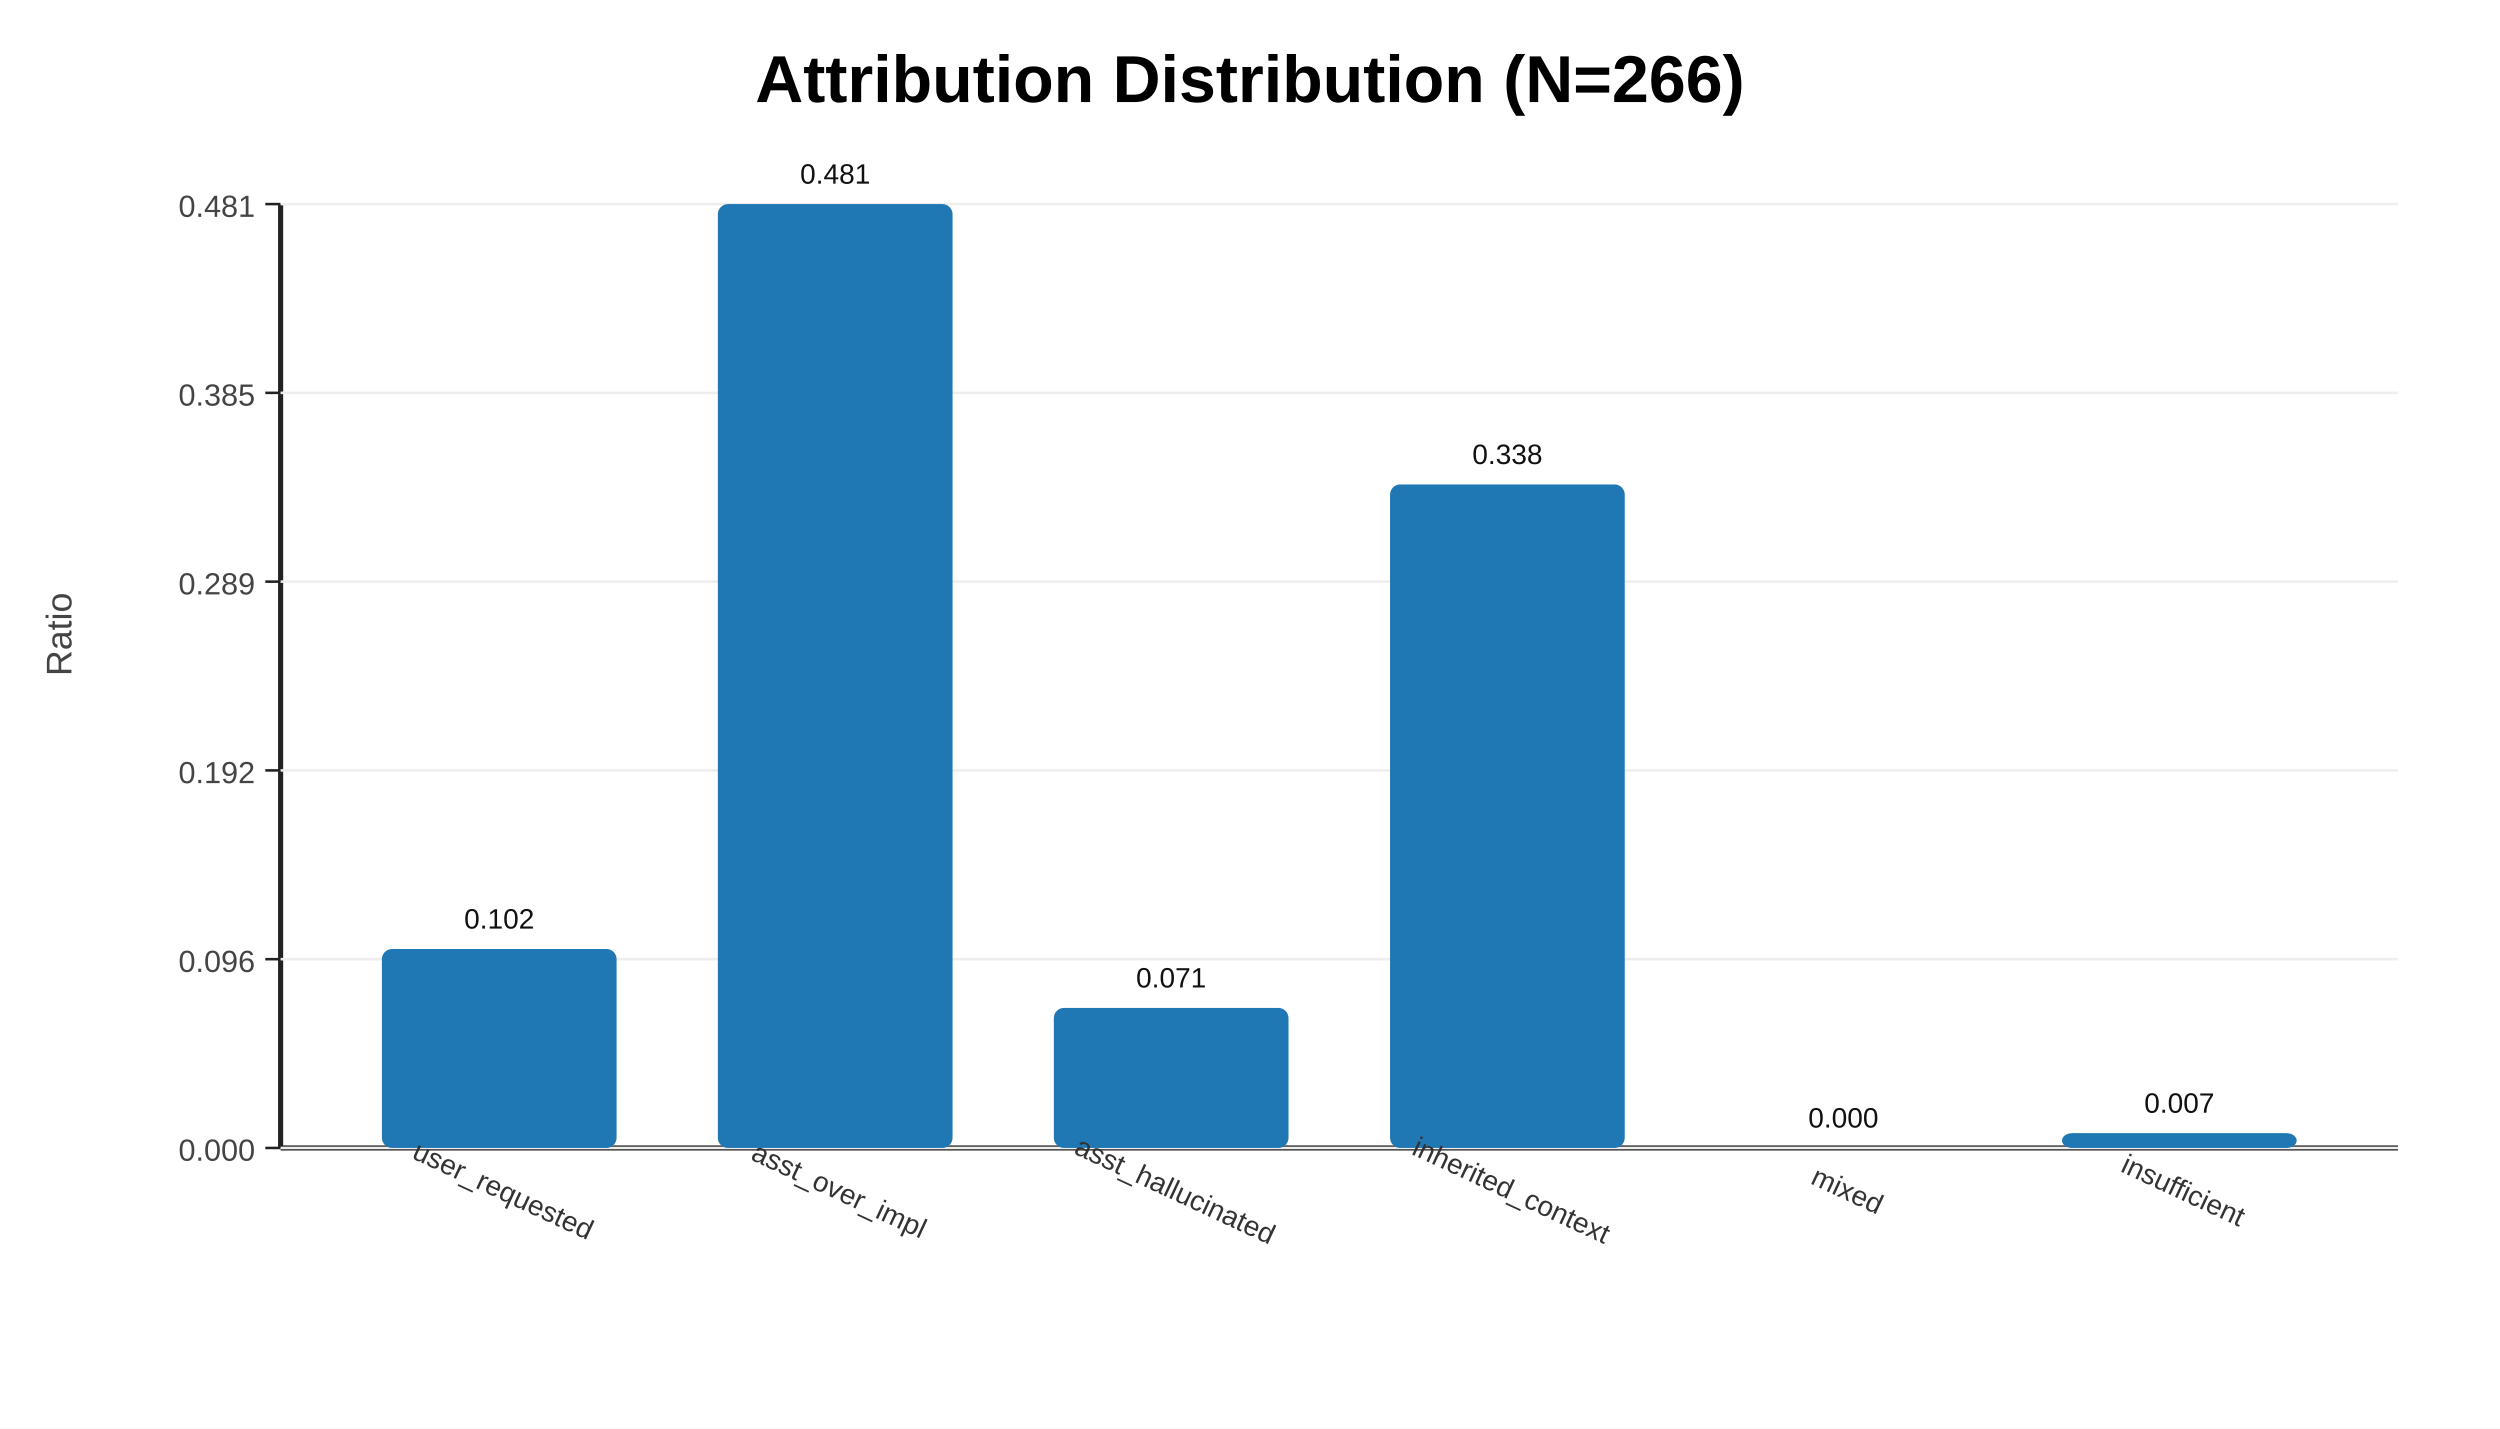
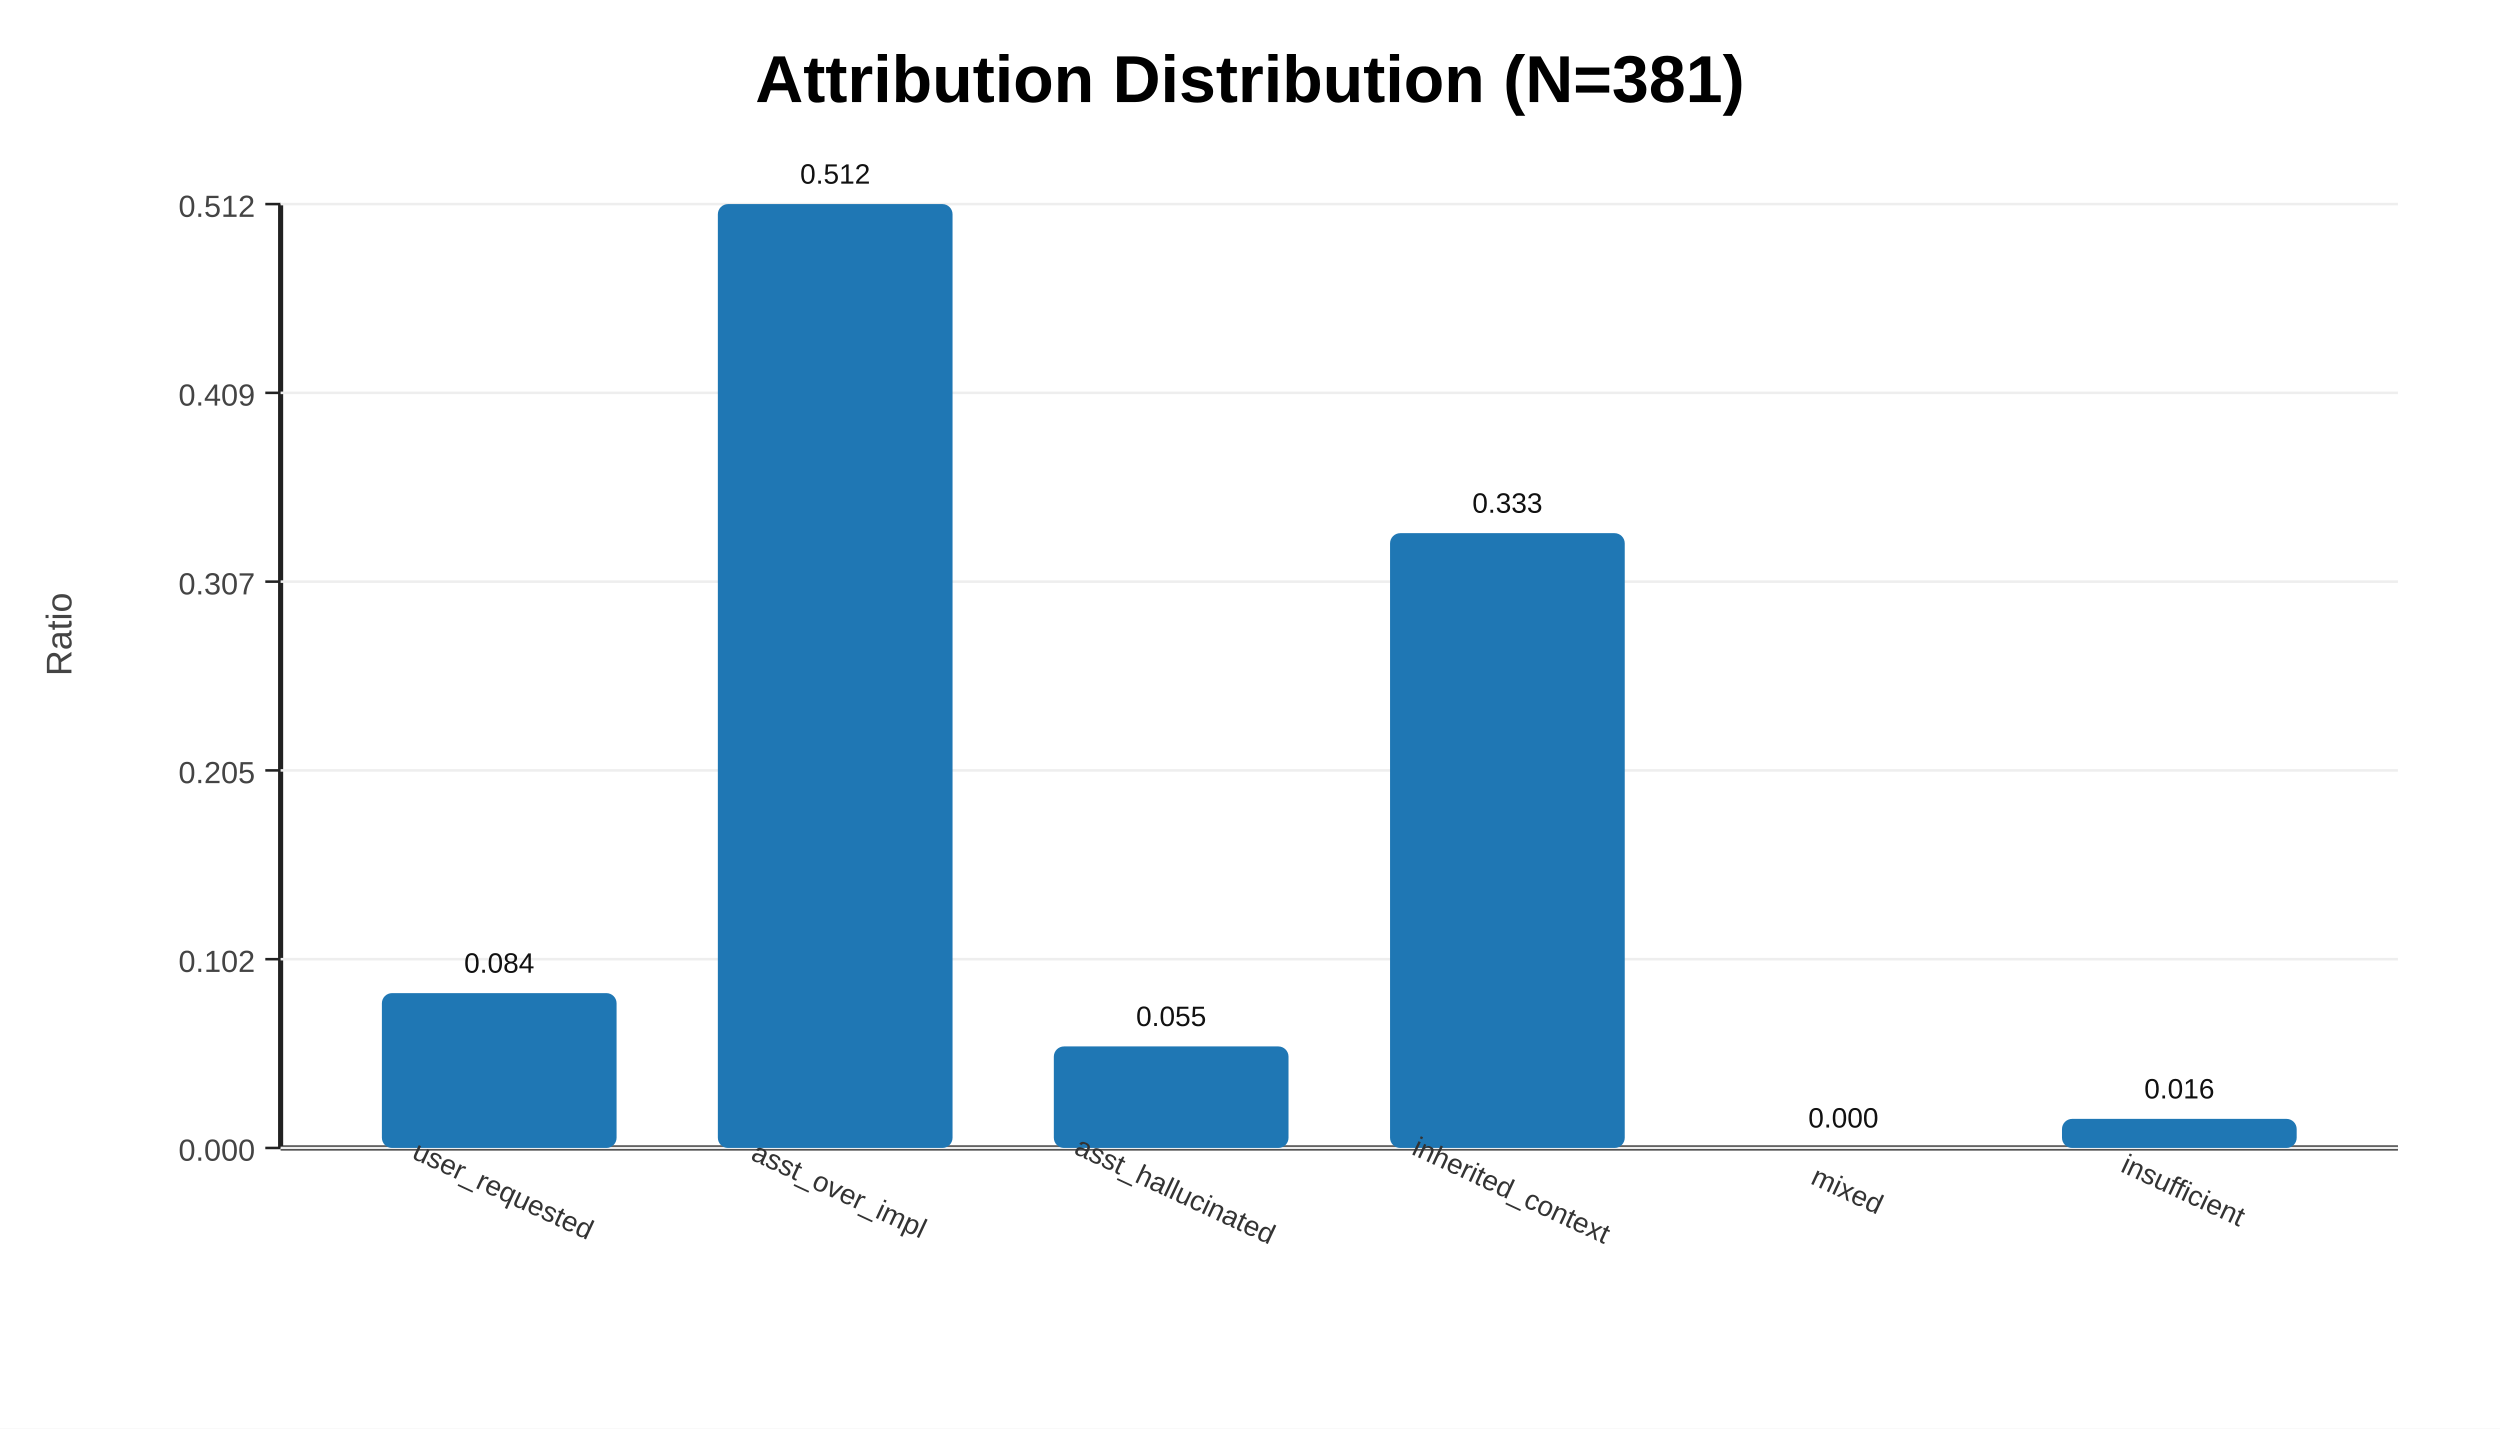
<svg xmlns="http://www.w3.org/2000/svg" width="980" height="560" viewBox="0 0 980 560">
  <rect width="100%" height="100%" fill="white" />
-   <text x="490.0" y="40" text-anchor="middle" font-family="Arial" font-size="26" font-weight="700">Attribution Distribution (N=266)</text>
+   <text x="490.0" y="40" text-anchor="middle" font-family="Arial" font-size="26" font-weight="700">Attribution Distribution (N=381)</text>
  <line x1="110" y1="450" x2="940" y2="450" stroke="#222" stroke-width="2" />
  <line x1="110" y1="80" x2="110" y2="450" stroke="#222" stroke-width="2" />
  <line x1="104" y1="450.0" x2="110" y2="450.0" stroke="#222" stroke-width="1" />
  <text x="100" y="455.0" text-anchor="end" font-family="Arial" font-size="12" fill="#444">0.000</text>
  <line x1="110" y1="450.0" x2="940" y2="450.0" stroke="#eee" stroke-width="1" />
  <line x1="104" y1="376.0" x2="110" y2="376.0" stroke="#222" stroke-width="1" />
-   <text x="100" y="381.0" text-anchor="end" font-family="Arial" font-size="12" fill="#444">0.096</text>
+   <text x="100" y="381.0" text-anchor="end" font-family="Arial" font-size="12" fill="#444">0.102</text>
  <line x1="110" y1="376.0" x2="940" y2="376.0" stroke="#eee" stroke-width="1" />
  <line x1="104" y1="302.0" x2="110" y2="302.0" stroke="#222" stroke-width="1" />
-   <text x="100" y="307.0" text-anchor="end" font-family="Arial" font-size="12" fill="#444">0.192</text>
+   <text x="100" y="307.0" text-anchor="end" font-family="Arial" font-size="12" fill="#444">0.205</text>
  <line x1="110" y1="302.0" x2="940" y2="302.0" stroke="#eee" stroke-width="1" />
  <line x1="104" y1="228.0" x2="110" y2="228.0" stroke="#222" stroke-width="1" />
-   <text x="100" y="233.0" text-anchor="end" font-family="Arial" font-size="12" fill="#444">0.289</text>
+   <text x="100" y="233.0" text-anchor="end" font-family="Arial" font-size="12" fill="#444">0.307</text>
  <line x1="110" y1="228.0" x2="940" y2="228.0" stroke="#eee" stroke-width="1" />
  <line x1="104" y1="154.0" x2="110" y2="154.0" stroke="#222" stroke-width="1" />
-   <text x="100" y="159.0" text-anchor="end" font-family="Arial" font-size="12" fill="#444">0.385</text>
+   <text x="100" y="159.0" text-anchor="end" font-family="Arial" font-size="12" fill="#444">0.409</text>
  <line x1="110" y1="154.0" x2="940" y2="154.0" stroke="#eee" stroke-width="1" />
  <line x1="104" y1="80.0" x2="110" y2="80.0" stroke="#222" stroke-width="1" />
-   <text x="100" y="85.0" text-anchor="end" font-family="Arial" font-size="12" fill="#444">0.481</text>
+   <text x="100" y="85.0" text-anchor="end" font-family="Arial" font-size="12" fill="#444">0.512</text>
  <line x1="110" y1="80.0" x2="940" y2="80.0" stroke="#eee" stroke-width="1" />
  <text x="28" y="265.0" transform="rotate(-90 28,265.0)" font-family="Arial" font-size="14" fill="#444">Ratio</text>
-   <rect x="149.7" y="372.0" width="92" height="78.0" fill="#1f77b4" rx="4" />
-   <text x="195.7" y="364.0" text-anchor="middle" font-family="Arial" font-size="11" fill="#111">0.102</text>
+   <rect x="149.7" y="389.3" width="92" height="60.7" fill="#1f77b4" rx="4" />
+   <text x="195.7" y="381.3" text-anchor="middle" font-family="Arial" font-size="11" fill="#111">0.084</text>
  <text x="195.7" y="470" text-anchor="middle" font-family="Arial" font-size="11" fill="#333" transform="rotate(25 195.7,470)">user_requested</text>
  <rect x="281.4" y="80.0" width="92" height="370.0" fill="#1f77b4" rx="4" />
-   <text x="327.4" y="72.0" text-anchor="middle" font-family="Arial" font-size="11" fill="#111">0.481</text>
+   <text x="327.4" y="72.0" text-anchor="middle" font-family="Arial" font-size="11" fill="#111">0.512</text>
  <text x="327.4" y="470" text-anchor="middle" font-family="Arial" font-size="11" fill="#333" transform="rotate(25 327.4,470)">asst_over_impl</text>
-   <rect x="413.1" y="395.1" width="92" height="54.9" fill="#1f77b4" rx="4" />
-   <text x="459.1" y="387.1" text-anchor="middle" font-family="Arial" font-size="11" fill="#111">0.071</text>
+   <rect x="413.1" y="410.2" width="92" height="39.8" fill="#1f77b4" rx="4" />
+   <text x="459.1" y="402.2" text-anchor="middle" font-family="Arial" font-size="11" fill="#111">0.055</text>
  <text x="459.1" y="470" text-anchor="middle" font-family="Arial" font-size="11" fill="#333" transform="rotate(25 459.1,470)">asst_hallucinated</text>
-   <rect x="544.9" y="189.9" width="92" height="260.1" fill="#1f77b4" rx="4" />
-   <text x="590.9" y="181.9" text-anchor="middle" font-family="Arial" font-size="11" fill="#111">0.338</text>
+   <rect x="544.9" y="209.0" width="92" height="241.0" fill="#1f77b4" rx="4" />
+   <text x="590.9" y="201.0" text-anchor="middle" font-family="Arial" font-size="11" fill="#111">0.333</text>
  <text x="590.9" y="470" text-anchor="middle" font-family="Arial" font-size="11" fill="#333" transform="rotate(25 590.9,470)">inherited_context</text>
  <rect x="676.6" y="450.0" width="92" height="0.0" fill="#1f77b4" rx="4" />
  <text x="722.6" y="442.0" text-anchor="middle" font-family="Arial" font-size="11" fill="#111">0.000</text>
  <text x="722.6" y="470" text-anchor="middle" font-family="Arial" font-size="11" fill="#333" transform="rotate(25 722.6,470)">mixed</text>
-   <rect x="808.3" y="444.2" width="92" height="5.8" fill="#1f77b4" rx="4" />
-   <text x="854.3" y="436.2" text-anchor="middle" font-family="Arial" font-size="11" fill="#111">0.007</text>
+   <rect x="808.3" y="438.6" width="92" height="11.4" fill="#1f77b4" rx="4" />
+   <text x="854.3" y="430.6" text-anchor="middle" font-family="Arial" font-size="11" fill="#111">0.016</text>
  <text x="854.3" y="470" text-anchor="middle" font-family="Arial" font-size="11" fill="#333" transform="rotate(25 854.3,470)">insufficient</text>
</svg>
